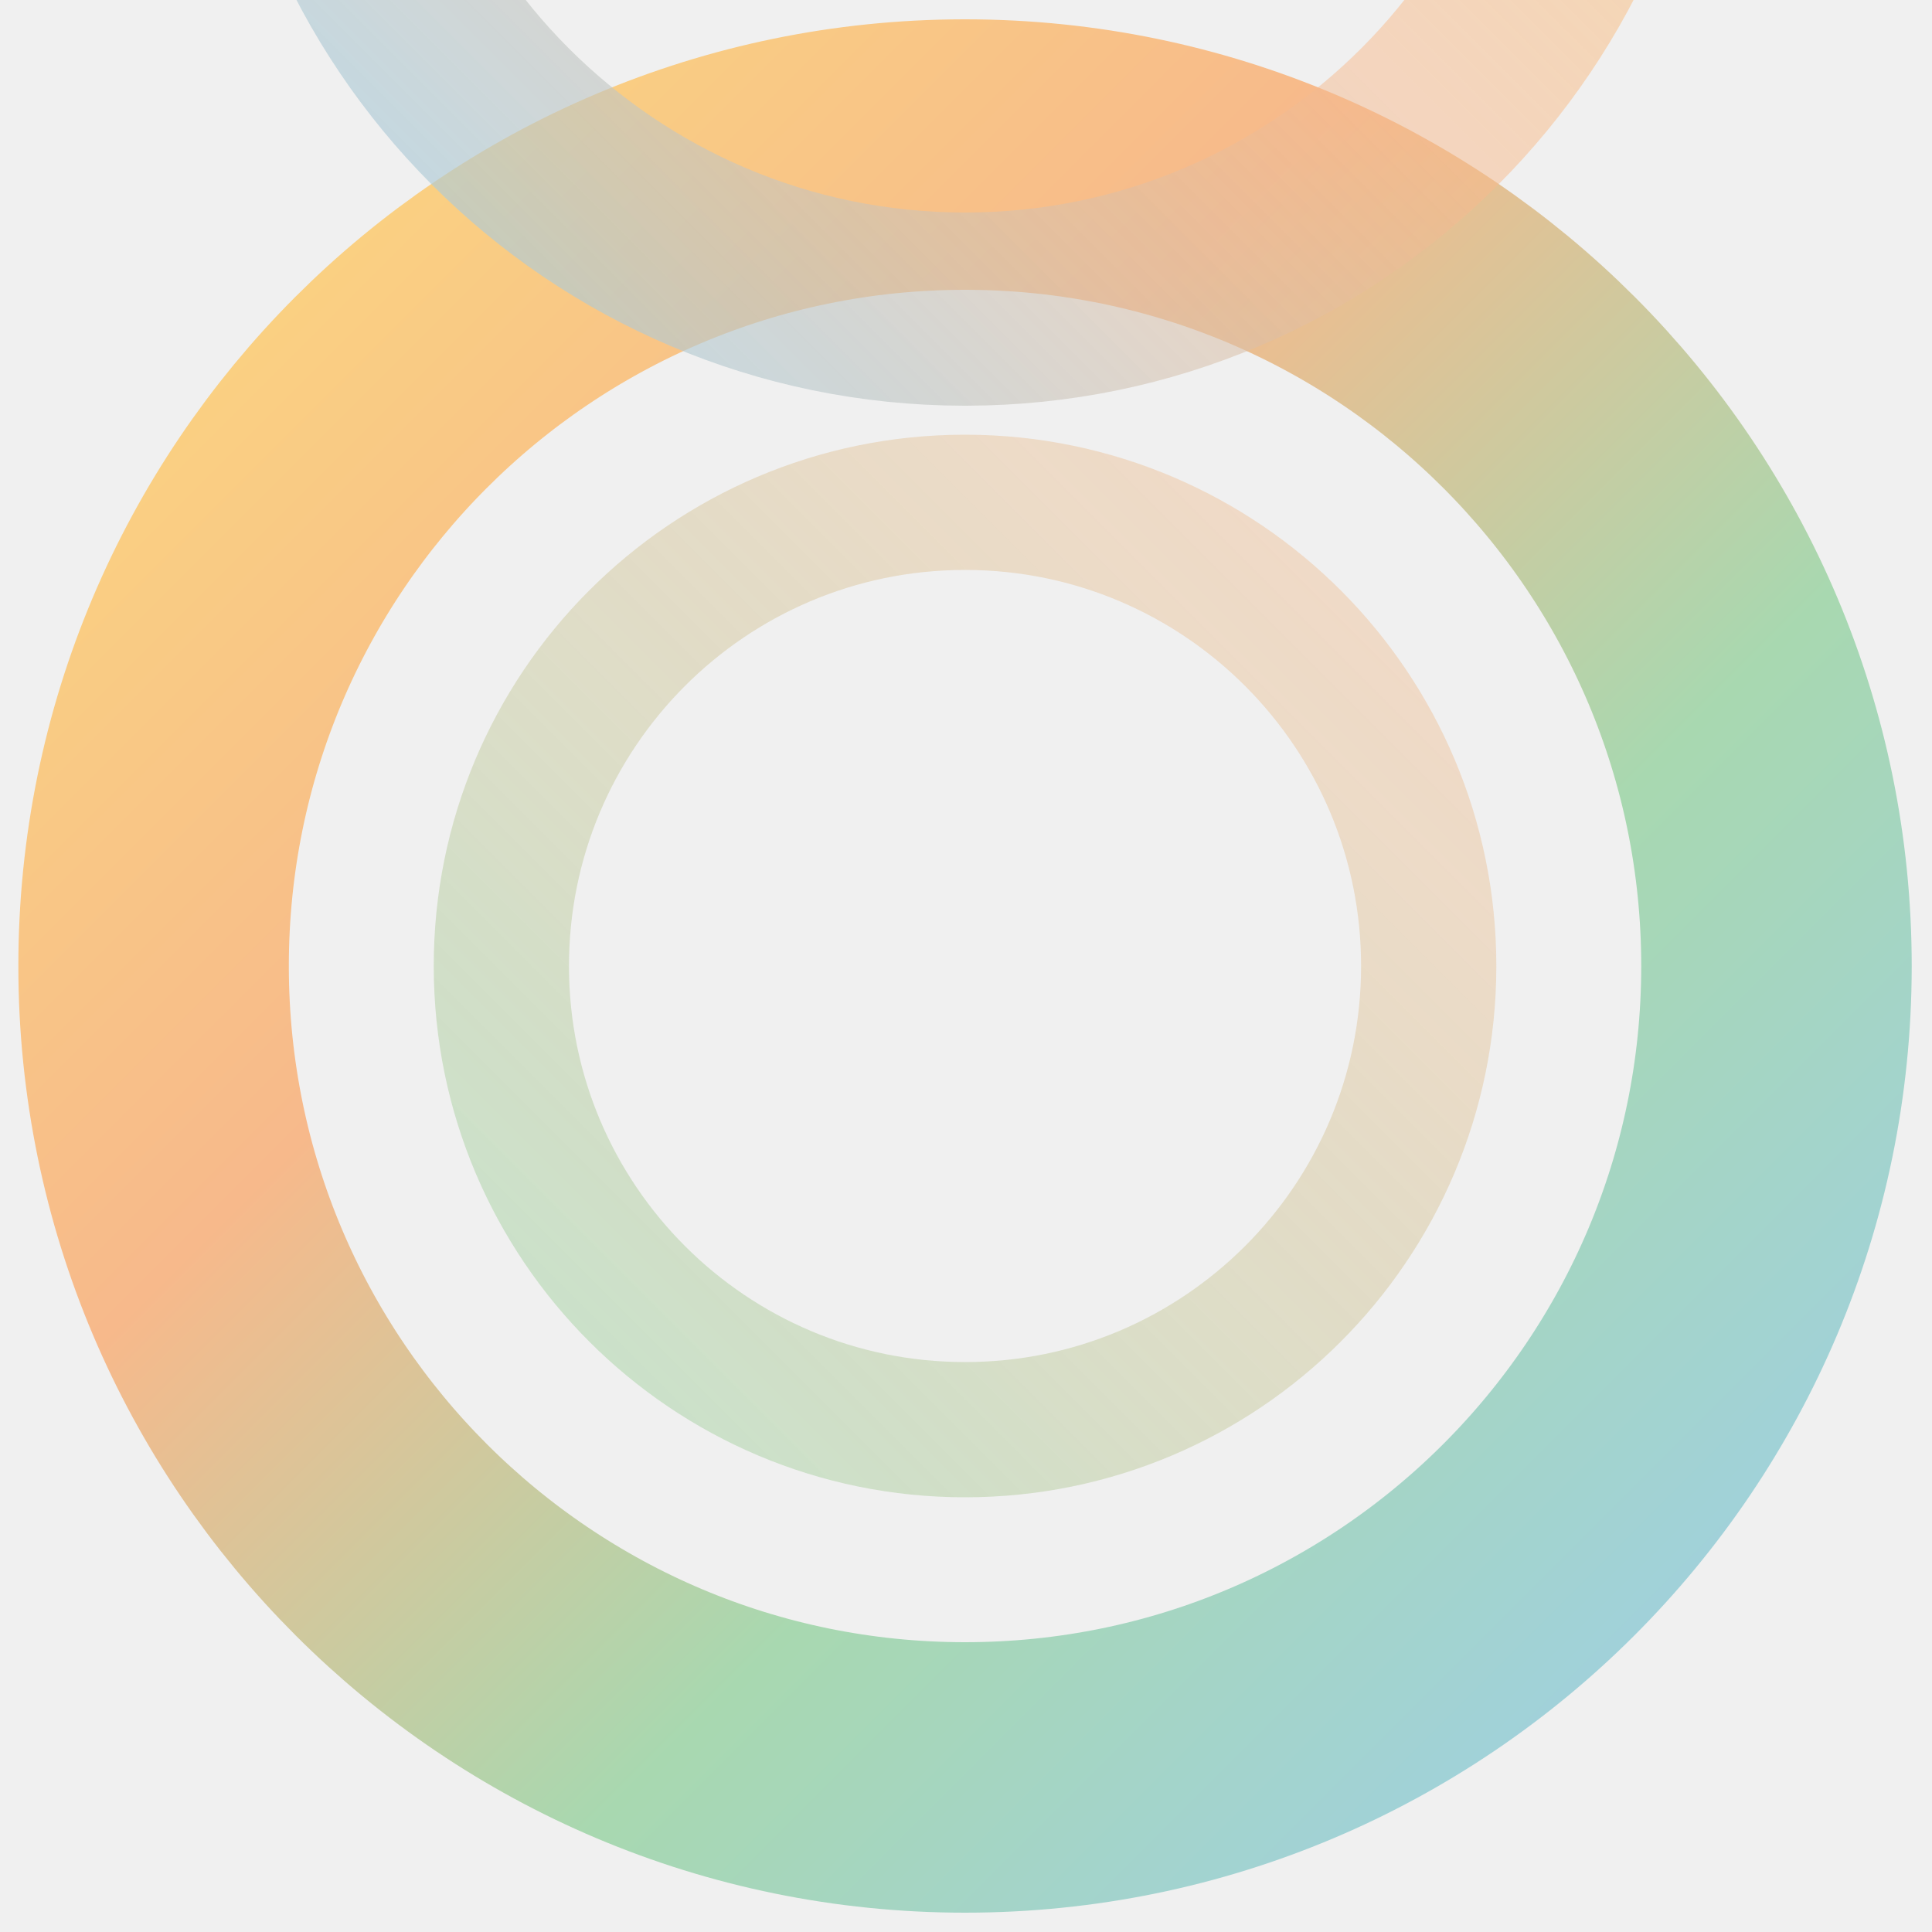
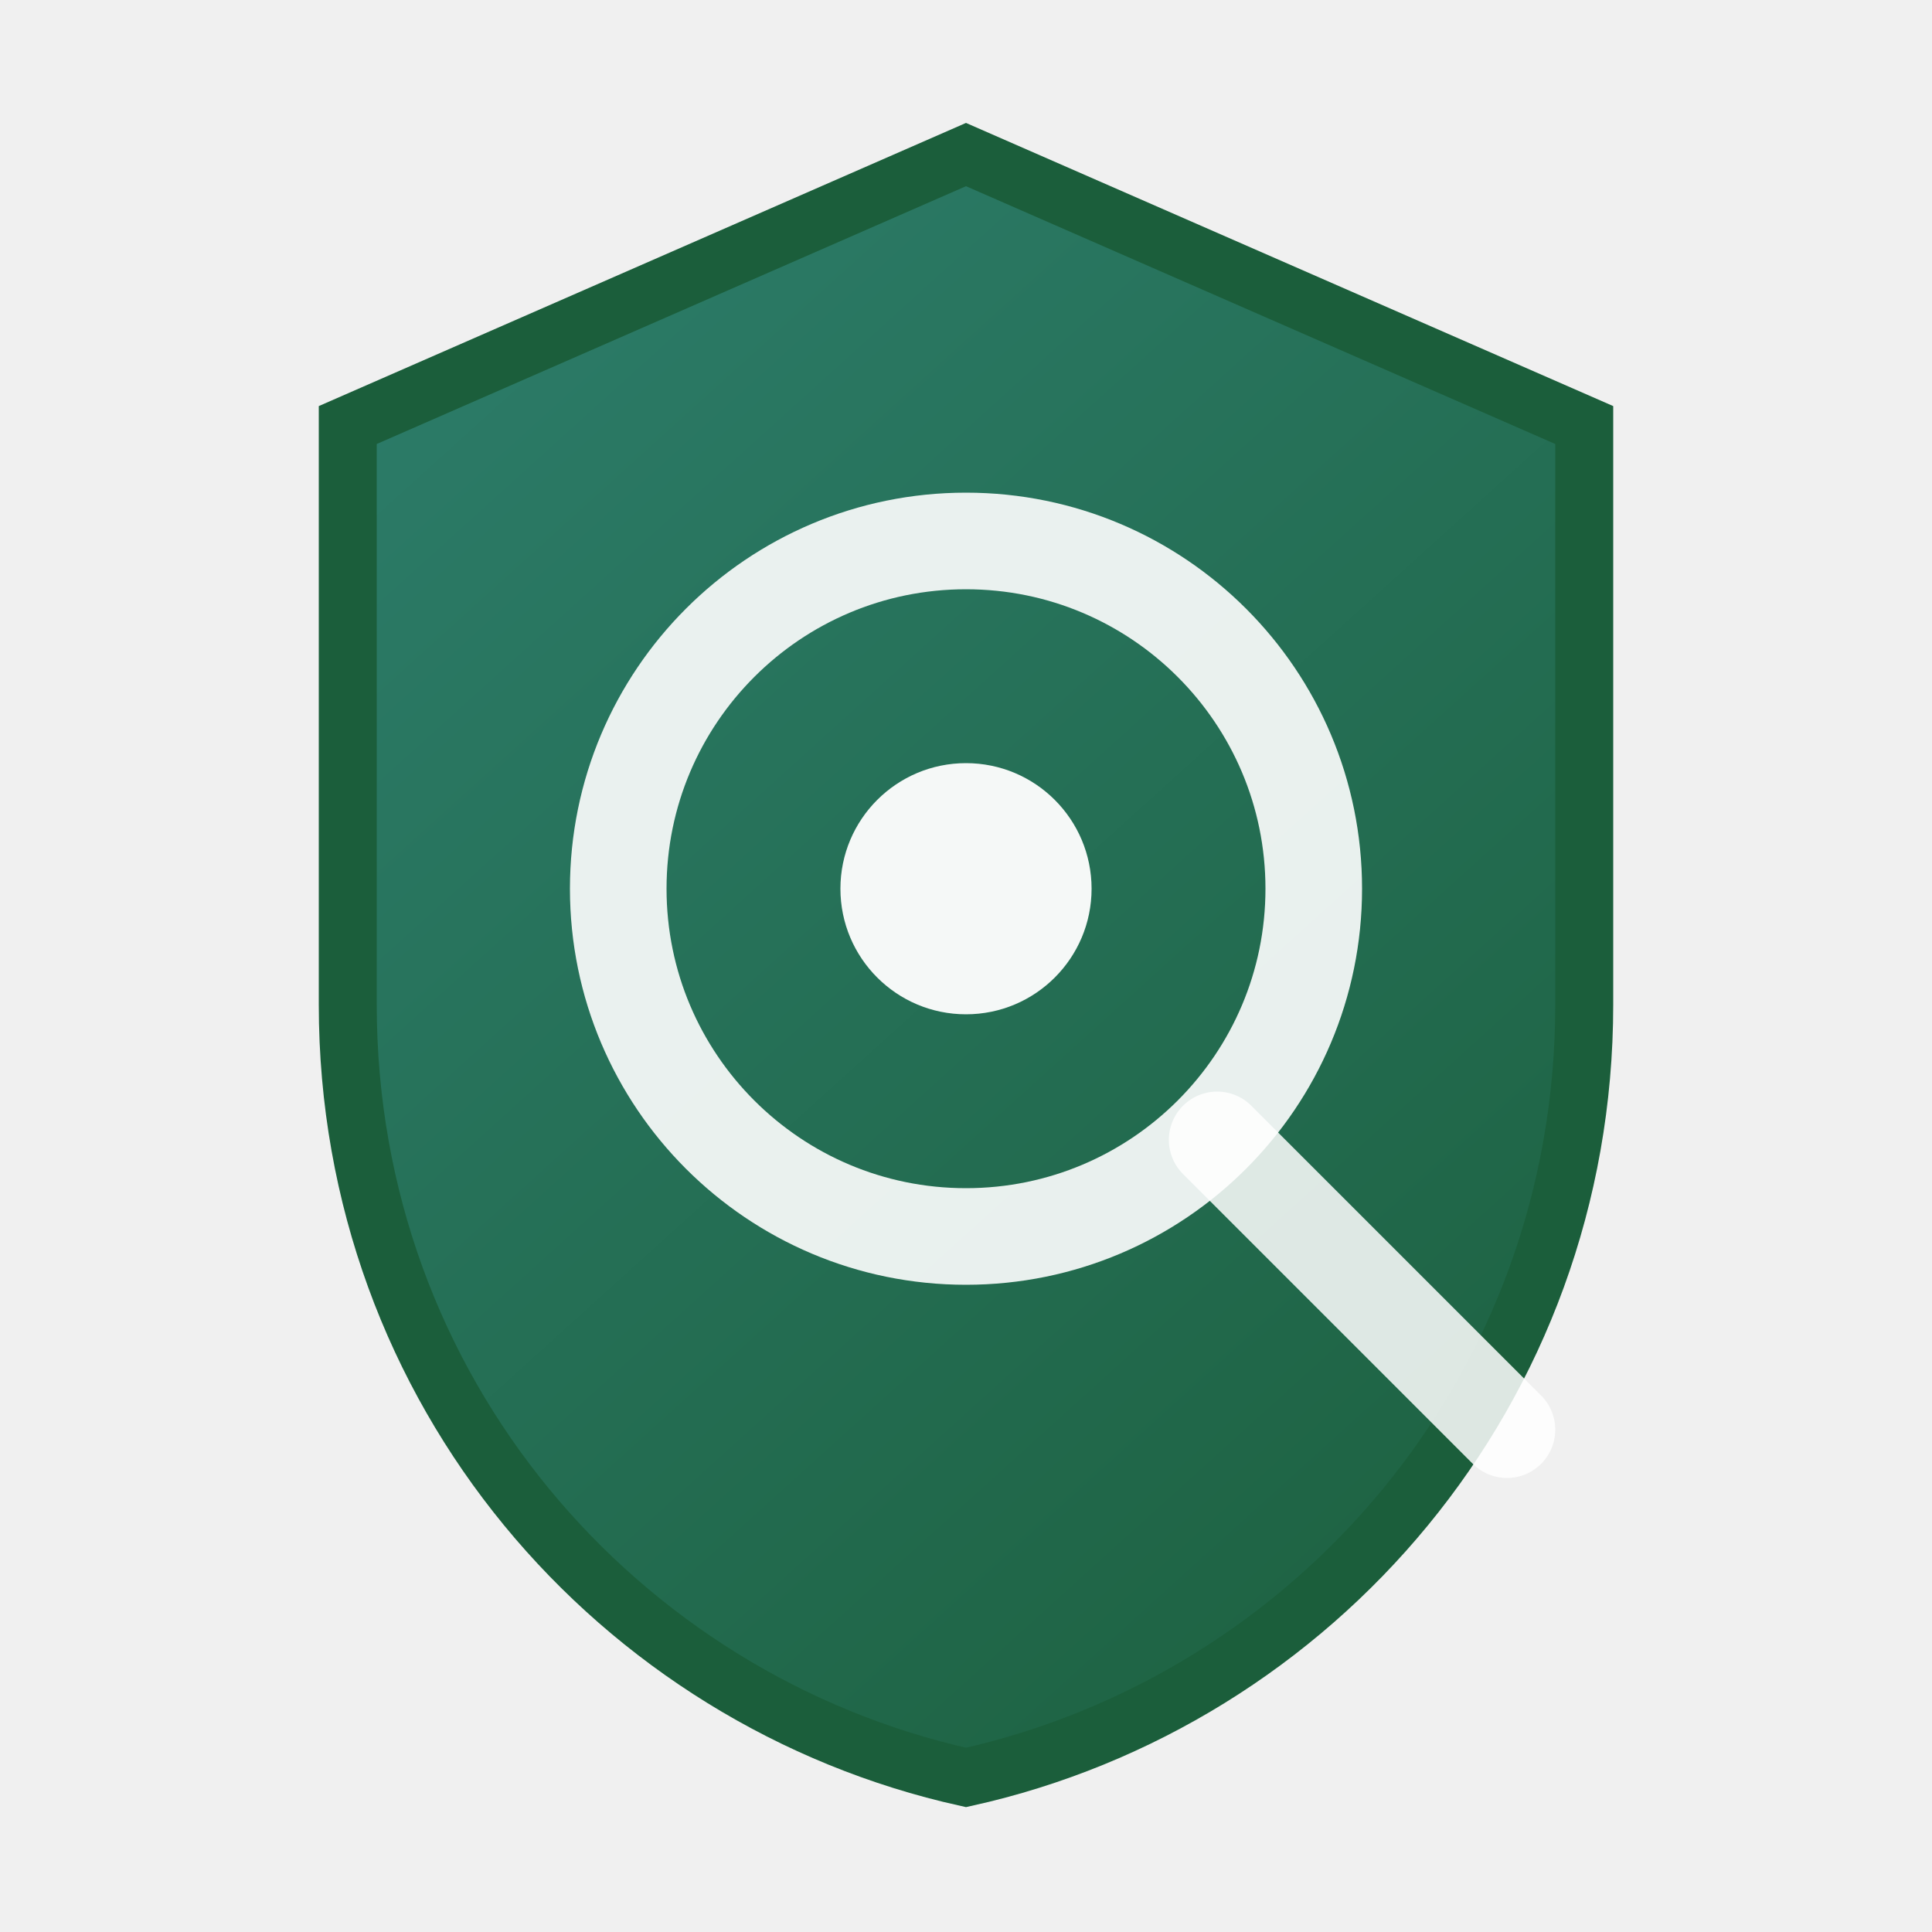
<svg xmlns="http://www.w3.org/2000/svg" viewBox="0 0 100 100" fill="none">
  <defs>
-     <linearGradient id="a" x1="0%" y1="0%" x2="100%" y2="100%">
-       <stop offset="0%" stop-color="#FBD87F" />
-       <stop offset="35%" stop-color="#F7B98B" />
-       <stop offset="65%" stop-color="#A8D8B0" />
-       <stop offset="100%" stop-color="#9ECFE8" />
-     </linearGradient>
-     <linearGradient id="b" x1="100%" y1="0%" x2="0%" y2="100%">
-       <stop offset="0%" stop-color="#FBD87F" stop-opacity="0.7" />
-       <stop offset="50%" stop-color="#F7B98B" stop-opacity="0.5" />
-       <stop offset="100%" stop-color="#9ECFE8" stop-opacity="0.7" />
-     </linearGradient>
-     <linearGradient id="c" x1="0%" y1="100%" x2="100%" y2="0%">
-       <stop offset="0%" stop-color="#A8D8B0" stop-opacity="0.6" />
-       <stop offset="100%" stop-color="#F7B98B" stop-opacity="0.4" />
+     <linearGradient id="shieldGrad" x1="12" y1="8" x2="88" y2="92" gradientUnits="userSpaceOnUse">
+       <stop offset="0%" stop-color="#2E7F6E" />
+       <stop offset="100%" stop-color="#1B5E3B" />
    </linearGradient>
  </defs>
-   <path d="M50 8 A42 42 0 1 1 49.9 8" stroke="url(#a)" stroke-width="14" fill="none" stroke-linecap="round" />
-   <path d="M50 16 A34 34 0 1 0 49.9 16" stroke="url(#b)" stroke-width="10" fill="none" stroke-linecap="round" />
-   <path d="M50 26 A24 24 0 1 1 49.9 26" stroke="url(#c)" stroke-width="7" fill="none" stroke-linecap="round" />
+   <path d="M50 8 L82 22 L82 52 C82 72 68 88 50 92 C32 88 18 72 18 52 L18 22 Z" fill="url(#shieldGrad)" stroke="#1B5E3B" stroke-width="3" />
+   <circle cx="50" cy="46" r="18" fill="none" stroke="#fff" stroke-width="5" opacity="0.9" />
+   <circle cx="50" cy="46" r="6.5" fill="#fff" opacity="0.95" />
+   <line x1="63" y1="59" x2="78" y2="74" stroke="#fff" stroke-width="5" stroke-linecap="round" opacity="0.85" />
</svg>
